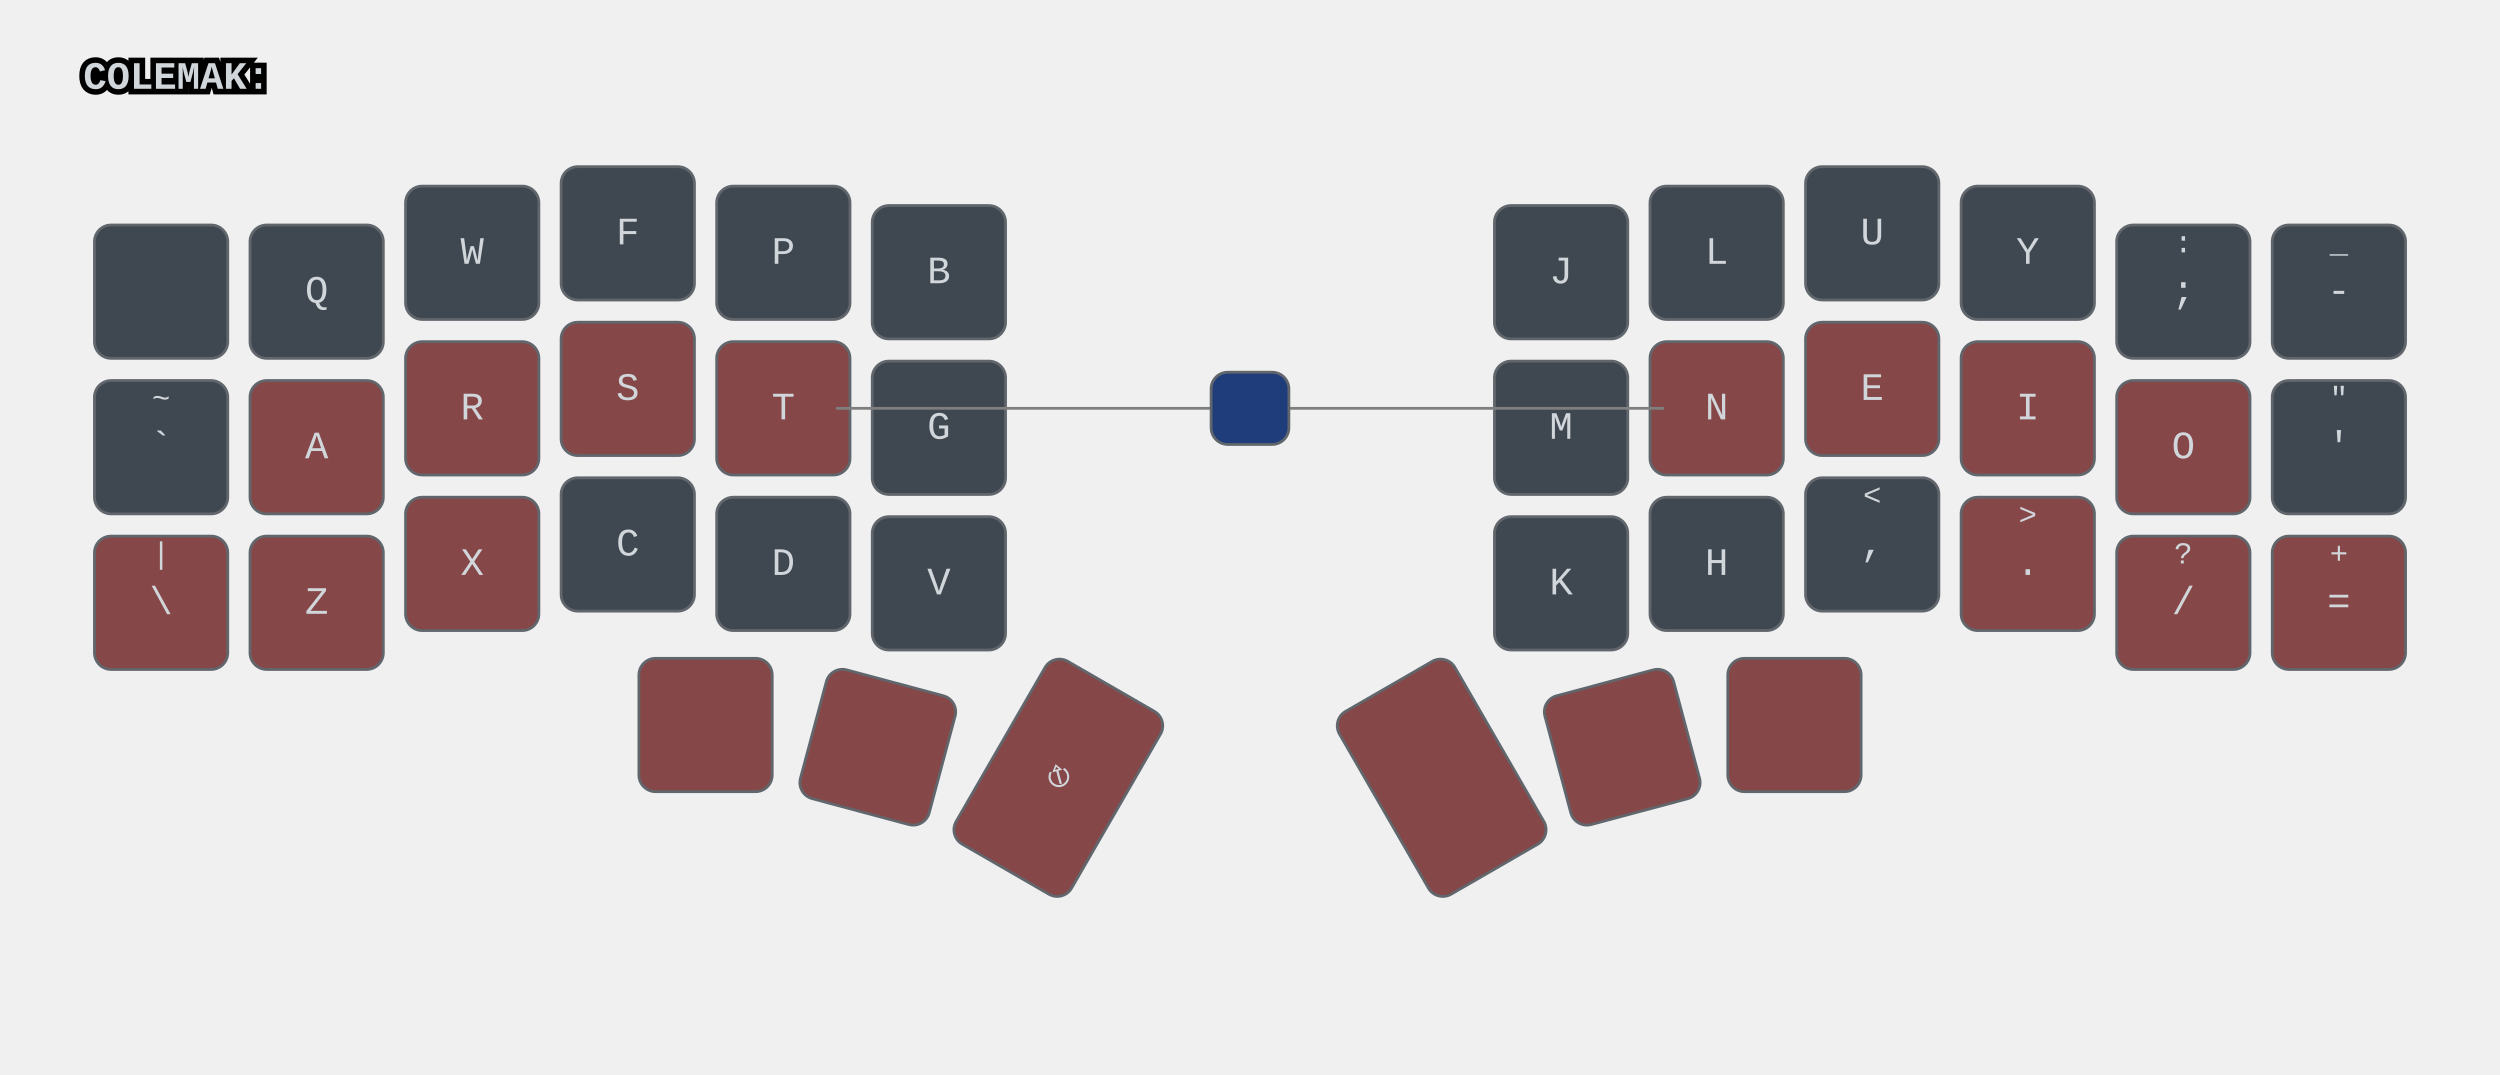
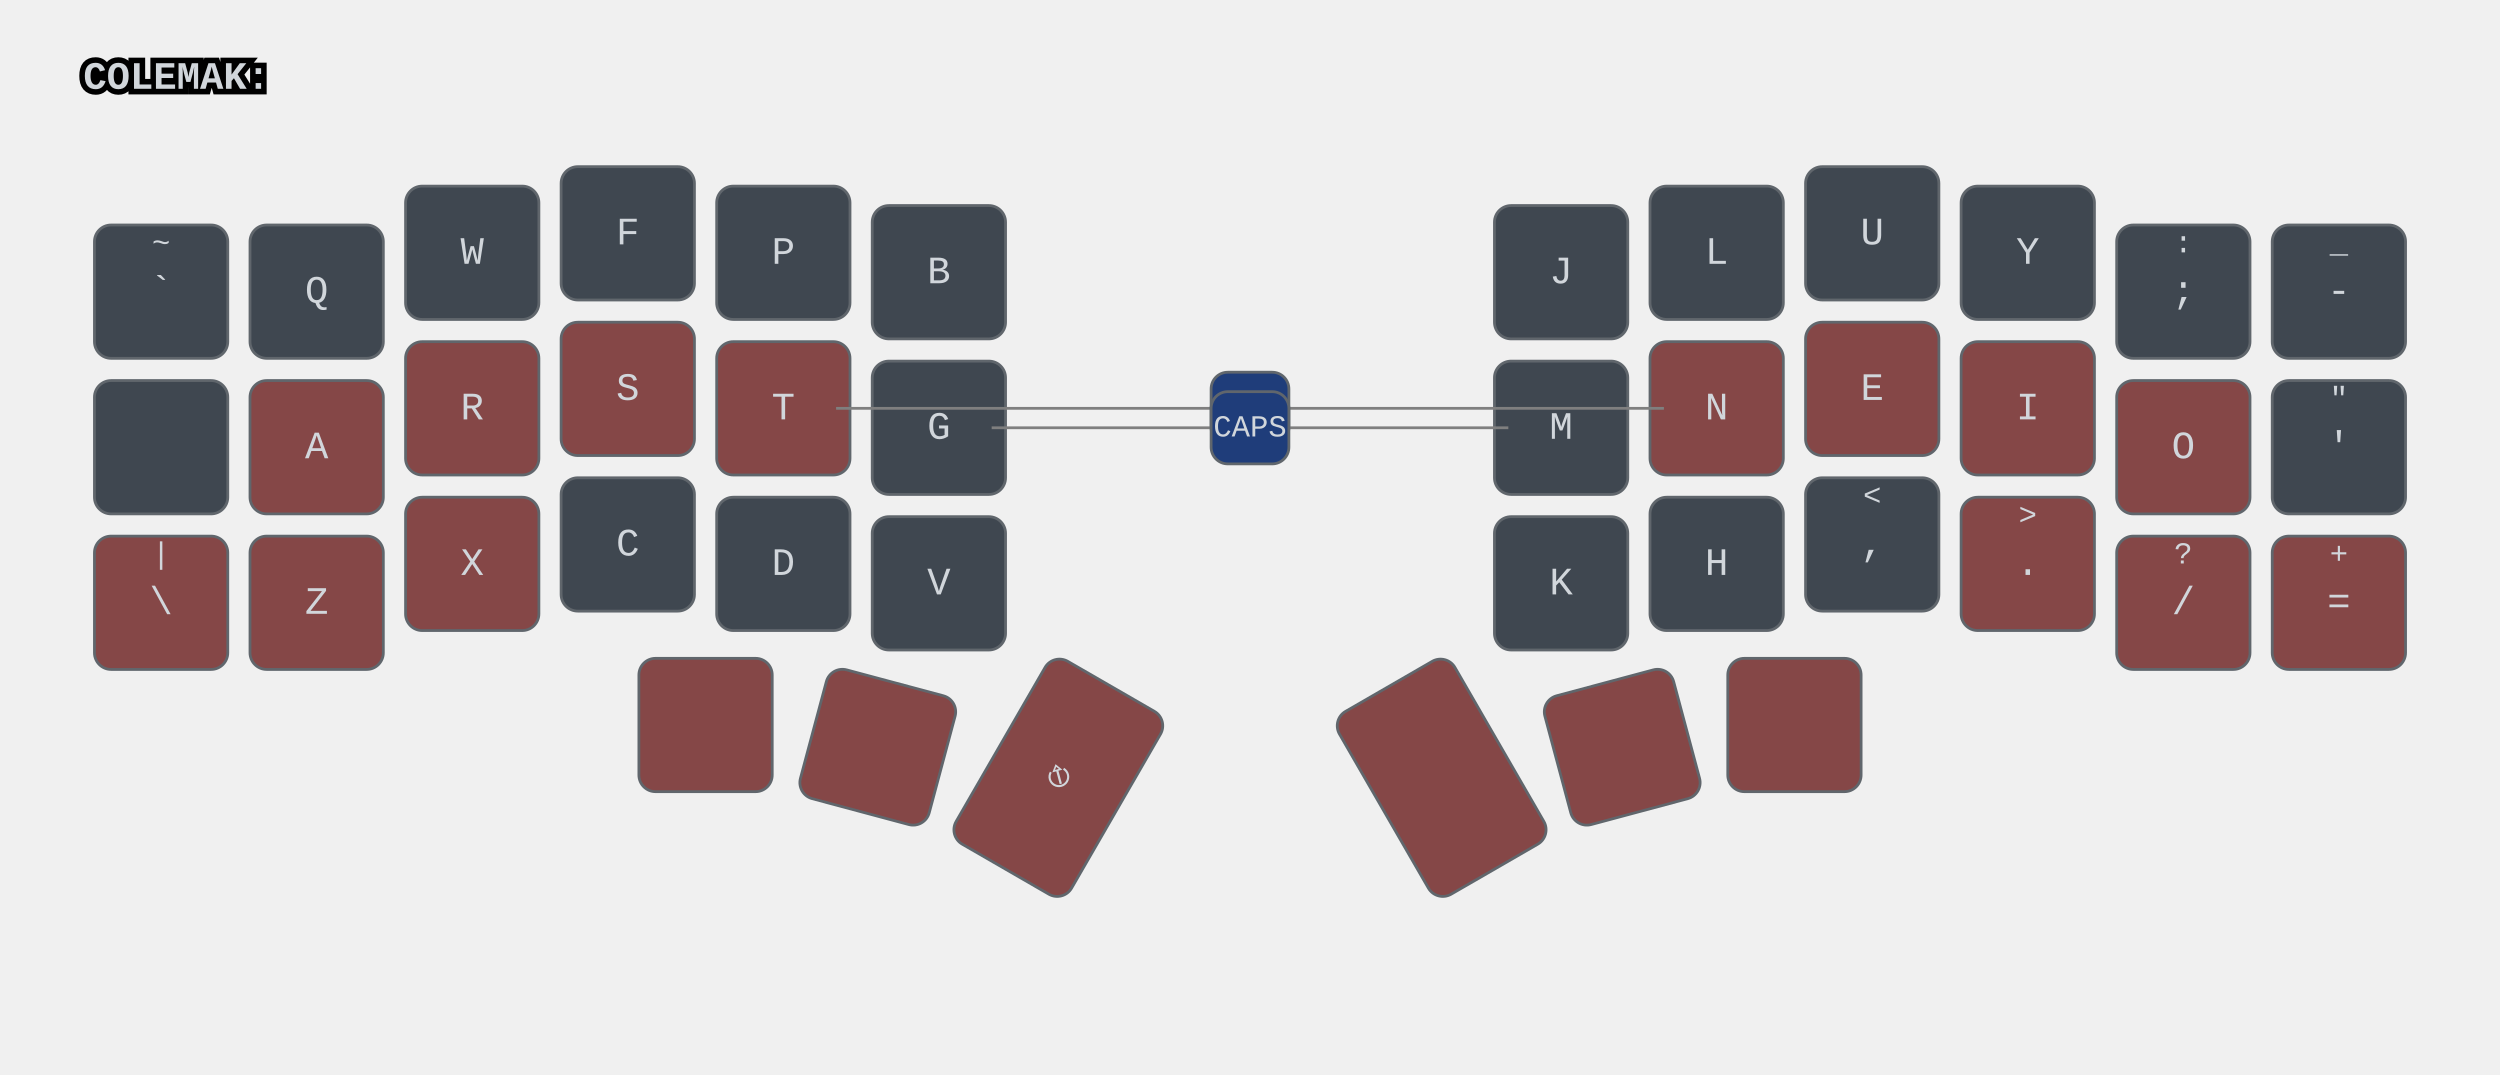
<svg xmlns="http://www.w3.org/2000/svg" xmlns:xlink="http://www.w3.org/1999/xlink" width="900" height="387" viewBox="0 0 900 387" class="keymap">
  <defs>/* start glyphs */
<svg id="mdi:apple-keyboard-caps">
      <svg id="mdi-apple-keyboard-caps" viewBox="0 0 24 24">
        <path d="M15,14V8H17.17L12,2.83L6.83,8H9V14H15M12,0L22,10H17V16H7V10H2L12,0M7,18H17V24H7V18M15,20H9V22H15V20Z" />
      </svg>
    </svg>
    <svg id="mdi:apple-keyboard-command">
      <svg id="mdi-apple-keyboard-command" viewBox="0 0 24 24">
        <path d="M6,2A4,4 0 0,1 10,6V8H14V6A4,4 0 0,1 18,2A4,4 0 0,1 22,6A4,4 0 0,1 18,10H16V14H18A4,4 0 0,1 22,18A4,4 0 0,1 18,22A4,4 0 0,1 14,18V16H10V18A4,4 0 0,1 6,22A4,4 0 0,1 2,18A4,4 0 0,1 6,14H8V10H6A4,4 0 0,1 2,6A4,4 0 0,1 6,2M16,18A2,2 0 0,0 18,20A2,2 0 0,0 20,18A2,2 0 0,0 18,16H16V18M14,10H10V14H14V10M6,16A2,2 0 0,0 4,18A2,2 0 0,0 6,20A2,2 0 0,0 8,18V16H6M8,6A2,2 0 0,0 6,4A2,2 0 0,0 4,6A2,2 0 0,0 6,8H8V6M18,8A2,2 0 0,0 20,6A2,2 0 0,0 18,4A2,2 0 0,0 16,6V8H18Z" />
      </svg>
    </svg>
    <svg id="mdi:apple-keyboard-control">
      <svg id="mdi-apple-keyboard-control" viewBox="0 0 24 24">
        <path d="M19.78,11.78L18.36,13.19L12,6.83L5.64,13.19L4.22,11.78L12,4L19.78,11.78Z" />
      </svg>
    </svg>
    <svg id="mdi:apple-keyboard-option">
      <svg id="mdi-apple-keyboard-option" viewBox="0 0 24 24">
        <path d="M3,4H9.11L16.15,18H21V20H14.88L7.84,6H3V4M14,4H21V6H14V4Z" />
      </svg>
    </svg>
    <svg id="mdi:apple-keyboard-shift">
      <svg id="mdi-apple-keyboard-shift" viewBox="0 0 24 24">
        <path d="M15,18V12H17.17L12,6.83L6.83,12H9V18H15M12,4L22,14H17V20H7V14H2L12,4Z" />
      </svg>
    </svg>
    <svg id="mdi:backspace">
      <svg id="mdi-backspace" viewBox="0 0 24 24">
        <path d="M22,3H7C6.31,3 5.77,3.35 5.41,3.88L0,12L5.41,20.11C5.77,20.64 6.31,21 7,21H22A2,2 0 0,0 24,19V5A2,2 0 0,0 22,3M19,15.59L17.59,17L14,13.41L10.41,17L9,15.59L12.59,12L9,8.41L10.41,7L14,10.59L17.59,7L19,8.41L15.41,12" />
      </svg>
    </svg>
    <svg id="mdi:backspace-reverse">
      <svg id="mdi-backspace-reverse" viewBox="0 0 24 24">
        <path d="M2,21H17C17.7,21 18.2,20.6 18.6,20.1L24,12L18.6,3.9C18.2,3.4 17.7,3 17,3H2A2,2 0 0,0 0,5V19A2,2 0 0,0 2,21M5,8.4L6.4,7L10,10.6L13.6,7L15,8.4L11.4,12L15,15.6L13.6,17L10,13.4L6.4,17L5,15.6L8.6,12" />
      </svg>
    </svg>
    <svg id="mdi:bluetooth-connect">
      <svg id="mdi-bluetooth-connect" viewBox="0 0 24 24">
        <path d="M19,10L17,12L19,14L21,12M14.88,16.29L13,18.17V14.41M13,5.83L14.88,7.71L13,9.58M17.71,7.71L12,2H11V9.58L6.41,5L5,6.41L10.59,12L5,17.58L6.41,19L11,14.41V22H12L17.71,16.29L13.41,12M7,12L5,10L3,12L5,14L7,12Z" />
      </svg>
    </svg>
    <svg id="mdi:bluetooth-off">
      <svg id="mdi-bluetooth-off" viewBox="0 0 24 24">
        <path d="M13,5.83L14.88,7.71L13.28,9.31L14.69,10.72L17.71,7.7L12,2H11V7.03L13,9.03M5.41,4L4,5.41L10.59,12L5,17.59L6.41,19L11,14.41V22H12L16.29,17.71L18.59,20L20,18.59M13,18.17V14.41L14.88,16.29" />
      </svg>
    </svg>
    <svg id="mdi:brightness-5">
      <svg id="mdi-brightness-5" viewBox="0 0 24 24">
        <path d="M12,18A6,6 0 0,1 6,12A6,6 0 0,1 12,6A6,6 0 0,1 18,12A6,6 0 0,1 12,18M20,15.31L23.31,12L20,8.69V4H15.31L12,0.69L8.69,4H4V8.69L0.69,12L4,15.31V20H8.69L12,23.31L15.31,20H20V15.31Z" />
      </svg>
    </svg>
    <svg id="mdi:brightness-7">
      <svg id="mdi-brightness-7" viewBox="0 0 24 24">
        <path d="M12,8A4,4 0 0,0 8,12A4,4 0 0,0 12,16A4,4 0 0,0 16,12A4,4 0 0,0 12,8M12,18A6,6 0 0,1 6,12A6,6 0 0,1 12,6A6,6 0 0,1 18,12A6,6 0 0,1 12,18M20,8.69V4H15.31L12,0.69L8.69,4H4V8.69L0.69,12L4,15.31V20H8.69L12,23.31L15.31,20H20V15.31L23.31,12L20,8.69Z" />
      </svg>
    </svg>
    <svg id="mdi:code-block-tags">
      <svg id="mdi-code-block-tags" viewBox="0 0 24 24">
        <path d="M5.59 3.41L7 4.82L3.82 8L7 11.18L5.59 12.6L1 8L5.59 3.41M11.41 3.41L16 8L11.41 12.6L10 11.18L13.18 8L10 4.82L11.41 3.41M22 6V18C22 19.11 21.11 20 20 20H4C2.9 20 2 19.11 2 18V14H4V18H20V6H17.03V4H20C21.11 4 22 4.89 22 6Z" />
      </svg>
    </svg>
    <svg id="mdi:content-copy">
      <svg id="mdi-content-copy" viewBox="0 0 24 24">
        <path d="M19,21H8V7H19M19,5H8A2,2 0 0,0 6,7V21A2,2 0 0,0 8,23H19A2,2 0 0,0 21,21V7A2,2 0 0,0 19,5M16,1H4A2,2 0 0,0 2,3V17H4V3H16V1Z" />
      </svg>
    </svg>
    <svg id="mdi:content-cut">
      <svg id="mdi-content-cut" viewBox="0 0 24 24">
        <path d="M19,3L13,9L15,11L22,4V3M12,12.5A0.5,0.5 0 0,1 11.5,12A0.5,0.5 0 0,1 12,11.5A0.5,0.5 0 0,1 12.5,12A0.5,0.5 0 0,1 12,12.5M6,20A2,2 0 0,1 4,18C4,16.89 4.9,16 6,16A2,2 0 0,1 8,18C8,19.11 7.1,20 6,20M6,8A2,2 0 0,1 4,6C4,4.89 4.9,4 6,4A2,2 0 0,1 8,6C8,7.11 7.1,8 6,8M9.64,7.64C9.87,7.14 10,6.59 10,6A4,4 0 0,0 6,2A4,4 0 0,0 2,6A4,4 0 0,0 6,10C6.59,10 7.14,9.87 7.64,9.64L10,12L7.64,14.36C7.14,14.13 6.59,14 6,14A4,4 0 0,0 2,18A4,4 0 0,0 6,22A4,4 0 0,0 10,18C10,17.41 9.87,16.86 9.64,16.36L12,14L19,21H22V20L9.64,7.64Z" />
      </svg>
    </svg>
    <svg id="mdi:content-paste">
      <svg id="mdi-content-paste" viewBox="0 0 24 24">
        <path d="M19,20H5V4H7V7H17V4H19M12,2A1,1 0 0,1 13,3A1,1 0 0,1 12,4A1,1 0 0,1 11,3A1,1 0 0,1 12,2M19,2H14.82C14.4,0.84 13.3,0 12,0C10.7,0 9.6,0.84 9.18,2H5A2,2 0 0,0 3,4V20A2,2 0 0,0 5,22H19A2,2 0 0,0 21,20V4A2,2 0 0,0 19,2Z" />
      </svg>
    </svg>
    <svg id="mdi:dock-window">
      <svg id="mdi-dock-window" viewBox="0 0 24 24">
        <path d="M18 18V20H4A2 2 0 0 1 2 18V8H4V18M22 6V14A2 2 0 0 1 20 16H8A2 2 0 0 1 6 14V6A2 2 0 0 1 8 4H20A2 2 0 0 1 22 6M20 6H8V14H20Z" />
      </svg>
    </svg>
    <svg id="mdi:folder-search-outline">
      <svg id="mdi-folder-search-outline" viewBox="0 0 24 24">
        <path d="M16.5,12C19,12 21,14 21,16.5C21,17.38 20.75,18.21 20.31,18.9L23.39,22L22,23.39L18.88,20.32C18.19,20.75 17.37,21 16.5,21C14,21 12,19 12,16.5C12,14 14,12 16.5,12M16.5,14A2.5,2.5 0 0,0 14,16.5A2.5,2.5 0 0,0 16.5,19A2.5,2.5 0 0,0 19,16.5A2.5,2.5 0 0,0 16.5,14M19,8H3V18H10.17C10.34,18.72 10.63,19.39 11,20H3C1.89,20 1,19.1 1,18V6C1,4.89 1.89,4 3,4H9L11,6H19A2,2 0 0,1 21,8V11.81C20.42,11.26 19.75,10.81 19,10.5V8Z" />
      </svg>
    </svg>
    <svg id="mdi:format-letter-ends-with">
      <svg id="mdi-format-letter-ends-with" viewBox="0 0 24 24">
        <path d="M11.14 4L6.43 16H8.36L9.32 13.43H14.67L15.64 16H17.57L12.86 4M12 6.29L14.03 11.71H9.96M20 14V18H2V20H22V14Z" />
      </svg>
    </svg>
    <svg id="mdi:format-letter-starts-with">
      <svg id="mdi-format-letter-starts-with" viewBox="0 0 24 24">
        <path d="M11.14 4L6.43 16H8.36L9.32 13.43H14.67L15.64 16H17.57L12.86 4M12 6.29L14.03 11.71H9.96M4 18V15H2V20H22V18Z" />
      </svg>
    </svg>
    <svg id="mdi:format-pilcrow-arrow-left">
      <svg id="mdi-format-pilcrow-arrow-left" viewBox="0 0 24 24">
        <path d="M8,17V14L4,18L8,22V19H20V17M10,10V15H12V4H14V15H16V4H18V2H10A4,4 0 0,0 6,6A4,4 0 0,0 10,10Z" />
      </svg>
    </svg>
    <svg id="mdi:format-pilcrow-arrow-right">
      <svg id="mdi-format-pilcrow-arrow-right" viewBox="0 0 24 24">
        <path d="M21,18L17,14V17H5V19H17V22M9,10V15H11V4H13V15H15V4H17V2H9A4,4 0 0,0 5,6A4,4 0 0,0 9,10Z" />
      </svg>
    </svg>
    <svg id="mdi:keyboard-return">
      <svg id="mdi-keyboard-return" viewBox="0 0 24 24">
        <path d="M19,7V11H5.83L9.41,7.41L8,6L2,12L8,18L9.41,16.58L5.83,13H21V7H19Z" />
      </svg>
    </svg>
    <svg id="mdi:keyboard-space">
      <svg id="mdi-keyboard-space" viewBox="0 0 24 24">
        <path d="M3 15H5V19H19V15H21V19C21 20.1 20.1 21 19 21H5C3.9 21 3 20.1 3 19V15Z" />
      </svg>
    </svg>
    <svg id="mdi:keyboard-tab">
      <svg id="mdi-keyboard-tab" viewBox="0 0 24 24">
        <path d="M20,18H22V6H20M11.59,7.41L15.17,11H1V13H15.17L11.59,16.58L13,18L19,12L13,6L11.59,7.41Z" />
      </svg>
    </svg>
    <svg id="mdi:keyboard-variant">
      <svg id="mdi-keyboard-variant" viewBox="0 0 24 24">
        <path d="M6,16H18V18H6V16M6,13V15H2V13H6M7,15V13H10V15H7M11,15V13H13V15H11M14,15V13H17V15H14M18,15V13H22V15H18M2,10H5V12H2V10M19,12V10H22V12H19M18,12H16V10H18V12M8,12H6V10H8V12M12,12H9V10H12V12M15,12H13V10H15V12M2,9V7H4V9H2M5,9V7H7V9H5M8,9V7H10V9H8M11,9V7H13V9H11M14,9V7H16V9H14M17,9V7H22V9H17Z" />
      </svg>
    </svg>
    <svg id="mdi:lightbulb-on-20">
      <svg id="mdi-lightbulb-on-20" viewBox="0 0 24 24">
        <path d="M1 11H4V13H1V11M4.9 3.5L3.5 4.9L5.6 7L7 5.6L4.9 3.5M13 1H11V4H13V1M20 11V13H23V11H20M10 22C10 22.6 10.4 23 11 23H13C13.6 23 14 22.6 14 22V21H10V22M19.1 3.5L17 5.6L18.4 7L20.5 4.9L19.1 3.5M18 12C18 14.2 16.8 16.2 15 17.2V19C15 19.6 14.6 20 14 20H10C9.4 20 9 19.6 9 19V17.2C7.2 16.2 6 14.2 6 12C6 8.7 8.7 6 12 6S18 8.7 18 12M16 12C16 9.79 14.21 8 12 8S8 9.79 8 12 9.79 16 12 16 16 14.21 16 12Z" />
      </svg>
    </svg>
    <svg id="mdi:lightbulb-on-90">
      <svg id="mdi-lightbulb-on-90" viewBox="0 0 24 24">
        <path d="M7 5.6L5.6 7L3.5 4.9L4.9 3.5L7 5.6M10 22C10 22.6 10.4 23 11 23H13C13.6 23 14 22.6 14 22V21H10V22M1 13H4V11H1V13M13 1H11V4H13V1M20 11V13H23V11H20M19.1 3.5L17 5.6L18.4 7L20.5 4.9L19.1 3.5M18 12C18 14.2 16.8 16.2 15 17.2V19C15 19.6 14.6 20 14 20H10C9.4 20 9 19.6 9 19V17.2C7.2 16.2 6 14.2 6 12C6 8.7 8.7 6 12 6S18 8.7 18 12M12 8C11 8 10.09 8.38 9.39 9H14.61C13.91 8.38 13 8 12 8Z" />
      </svg>
    </svg>
    <svg id="mdi:lock-outline">
      <svg id="mdi-lock-outline" viewBox="0 0 24 24">
        <path d="M12,17C10.89,17 10,16.1 10,15C10,13.89 10.89,13 12,13A2,2 0 0,1 14,15A2,2 0 0,1 12,17M18,20V10H6V20H18M18,8A2,2 0 0,1 20,10V20A2,2 0 0,1 18,22H6C4.89,22 4,21.1 4,20V10C4,8.89 4.89,8 6,8H7V6A5,5 0 0,1 12,1A5,5 0 0,1 17,6V8H18M12,3A3,3 0 0,0 9,6V8H15V6A3,3 0 0,0 12,3Z" />
      </svg>
    </svg>
    <svg id="mdi:mouse">
      <svg id="mdi-mouse" viewBox="0 0 24 24">
        <path d="M11,1.07C7.05,1.56 4,4.92 4,9H11M4,15A8,8 0 0,0 12,23A8,8 0 0,0 20,15V11H4M13,1.07V9H20C20,4.92 16.94,1.56 13,1.07Z" />
      </svg>
    </svg>
    <svg id="mdi:mouse-left-click-outline">
      <svg id="mdi-mouse-left-click-outline" viewBox="0 0 24 24">
        <path d="M13 9V1.07C13.7 1.16 14.37 1.33 15 1.59C17.33 2.53 19.11 4.53 19.75 7C19.91 7.64 20 8.31 20 9H13M17.66 7C17.18 5.65 16.23 4.5 15 3.81V7H17.66M6 15V13H18V15C18 16.59 17.37 18.12 16.24 19.24C15.12 20.37 13.59 21 12 21C10.41 21 8.88 20.37 7.76 19.24C6.63 18.12 6 16.59 6 15M4 15C4 17.12 4.84 19.16 6.34 20.66C7.84 22.16 9.88 23 12 23C14.12 23 16.16 22.16 17.66 20.66C19.16 19.16 20 17.12 20 15V11H4V15M11 9V1.07C7.06 1.56 4 4.92 4 9H11Z" />
      </svg>
    </svg>
    <svg id="mdi:mouse-right-click-outline">
      <svg id="mdi-mouse-right-click-outline" viewBox="0 0 24 24">
        <path d="M13 9V1.07C16.94 1.56 20 4.92 20 9H13M11 9V1.07C10.3 1.16 9.63 1.33 9 1.59C6.67 2.53 4.89 4.53 4.25 7C4.09 7.64 4 8.31 4 9H11M6.34 7C6.82 5.65 7.78 4.5 9 3.81V7H6.34M6 15V13H18V15C18 16.59 17.37 18.12 16.24 19.24C15.12 20.37 13.59 21 12 21C10.41 21 8.88 20.37 7.76 19.24C6.63 18.12 6 16.59 6 15M4 15C4 17.12 4.84 19.16 6.34 20.66C7.84 22.16 9.88 23 12 23C14.12 23 16.16 22.16 17.66 20.66C19.16 19.16 20 17.12 20 15V11H4V15Z" />
      </svg>
    </svg>
    <svg id="mdi:numeric-1-box-multiple-outline">
      <svg id="mdi-numeric-1-box-multiple-outline" viewBox="0 0 24 24">
        <path d="M21,17H7V3H21M21,1H7A2,2 0 0,0 5,3V17A2,2 0 0,0 7,19H21A2,2 0 0,0 23,17V3A2,2 0 0,0 21,1M14,15H16V5H12V7H14M3,5H1V21A2,2 0 0,0 3,23H19V21H3V5Z" />
      </svg>
    </svg>
    <svg id="mdi:numeric-2-box-multiple-outline">
      <svg id="mdi-numeric-2-box-multiple-outline" viewBox="0 0 24 24">
        <path d="M17,13H13V11H15A2,2 0 0,0 17,9V7C17,5.89 16.1,5 15,5H11V7H15V9H13A2,2 0 0,0 11,11V15H17M21,17H7V3H21M21,1H7A2,2 0 0,0 5,3V17A2,2 0 0,0 7,19H21A2,2 0 0,0 23,17V3A2,2 0 0,0 21,1M3,5H1V21A2,2 0 0,0 3,23H19V21H3V5Z" />
      </svg>
    </svg>
    <svg id="mdi:numeric-3-box-multiple-outline">
      <svg id="mdi-numeric-3-box-multiple-outline" viewBox="0 0 24 24">
        <path d="M17,13V11.5A1.5,1.5 0 0,0 15.5,10A1.5,1.5 0 0,0 17,8.5V7C17,5.89 16.1,5 15,5H11V7H15V9H13V11H15V13H11V15H15A2,2 0 0,0 17,13M3,5H1V21A2,2 0 0,0 3,23H19V21H3M21,17H7V3H21M21,1H7A2,2 0 0,0 5,3V17A2,2 0 0,0 7,19H21A2,2 0 0,0 23,17V3A2,2 0 0,0 21,1Z" />
      </svg>
    </svg>
    <svg id="mdi:numeric-4-box-multiple-outline">
      <svg id="mdi-numeric-4-box-multiple-outline" viewBox="0 0 24 24">
        <path d="M21,17H7V3H21M21,1H7A2,2 0 0,0 5,3V17A2,2 0 0,0 7,19H21A2,2 0 0,0 23,17V3A2,2 0 0,0 21,1M15,15H17V5H15V9H13V5H11V11H15M3,5H1V21A2,2 0 0,0 3,23H19V21H3V5Z" />
      </svg>
    </svg>
    <svg id="mdi:numeric-5-box-multiple-outline">
      <svg id="mdi-numeric-5-box-multiple-outline" viewBox="0 0 24 24">
        <path d="M17,13V11C17,9.89 16.1,9 15,9H13V7H17V5H11V11H15V13H11V15H15A2,2 0 0,0 17,13M3,5H1V21A2,2 0 0,0 3,23H19V21H3M21,17H7V3H21M21,1H7A2,2 0 0,0 5,3V17A2,2 0 0,0 7,19H21A2,2 0 0,0 23,17V3A2,2 0 0,0 21,1Z" />
      </svg>
    </svg>
    <svg id="mdi:numeric-6-box-multiple-outline">
      <svg id="mdi-numeric-6-box-multiple-outline" viewBox="0 0 24 24">
        <path d="M13,11H15V13H13M13,15H15A2,2 0 0,0 17,13V11C17,9.89 16.1,9 15,9H13V7H17V5H13A2,2 0 0,0 11,7V13C11,14.11 11.9,15 13,15M21,17H7V3H21M21,1H7A2,2 0 0,0 5,3V17A2,2 0 0,0 7,19H21A2,2 0 0,0 23,17V3A2,2 0 0,0 21,1M3,5H1V21A2,2 0 0,0 3,23H19V21H3V5Z" />
      </svg>
    </svg>
    <svg id="mdi:numeric-7-box-multiple-outline">
      <svg id="mdi-numeric-7-box-multiple-outline" viewBox="0 0 24 24">
        <path d="M13,15L17,7V5H11V7H15L11,15M21,17H7V3H21M21,1H7A2,2 0 0,0 5,3V17A2,2 0 0,0 7,19H21A2,2 0 0,0 23,17V3A2,2 0 0,0 21,1M3,5H1V21A2,2 0 0,0 3,23H19V21H3V5Z" />
      </svg>
    </svg>
    <svg id="mdi:numeric-8-box-multiple-outline">
      <svg id="mdi-numeric-8-box-multiple-outline" viewBox="0 0 24 24">
        <path d="M13,11H15V13H13M13,7H15V9H13M13,15H15A2,2 0 0,0 17,13V11.5A1.5,1.5 0 0,0 15.5,10A1.5,1.5 0 0,0 17,8.5V7C17,5.89 16.1,5 15,5H13A2,2 0 0,0 11,7V8.5A1.5,1.5 0 0,0 12.5,10A1.5,1.5 0 0,0 11,11.5V13C11,14.11 11.9,15 13,15M21,17H7V3H21M21,1H7A2,2 0 0,0 5,3V17A2,2 0 0,0 7,19H21A2,2 0 0,0 23,17V3A2,2 0 0,0 21,1M3,5H1V21A2,2 0 0,0 3,23H19V21H3V5Z" />
      </svg>
    </svg>
    <svg id="mdi:palette-outline">
      <svg id="mdi-palette-outline" viewBox="0 0 24 24">
        <path d="M12,22A10,10 0 0,1 2,12A10,10 0 0,1 12,2C17.5,2 22,6 22,11A6,6 0 0,1 16,17H14.2C13.9,17 13.7,17.2 13.7,17.5C13.7,17.6 13.8,17.7 13.8,17.8C14.2,18.3 14.4,18.9 14.4,19.5C14.5,20.9 13.4,22 12,22M12,4A8,8 0 0,0 4,12A8,8 0 0,0 12,20C12.3,20 12.5,19.8 12.5,19.5C12.5,19.3 12.4,19.2 12.4,19.1C12,18.6 11.8,18.1 11.8,17.5C11.8,16.1 12.9,15 14.3,15H16A4,4 0 0,0 20,11C20,7.1 16.4,4 12,4M6.5,10C7.3,10 8,10.7 8,11.5C8,12.3 7.3,13 6.5,13C5.7,13 5,12.3 5,11.5C5,10.7 5.7,10 6.5,10M9.5,6C10.3,6 11,6.7 11,7.5C11,8.3 10.3,9 9.5,9C8.7,9 8,8.3 8,7.5C8,6.7 8.7,6 9.5,6M14.5,6C15.3,6 16,6.7 16,7.5C16,8.3 15.3,9 14.5,9C13.7,9 13,8.3 13,7.5C13,6.7 13.7,6 14.5,6M17.5,10C18.3,10 19,10.7 19,11.5C19,12.3 18.3,13 17.5,13C16.7,13 16,12.3 16,11.5C16,10.7 16.7,10 17.5,10Z" />
      </svg>
    </svg>
    <svg id="mdi:play-pause">
      <svg id="mdi-play-pause" viewBox="0 0 24 24">
        <path d="M3,5V19L11,12M13,19H16V5H13M18,5V19H21V5" />
      </svg>
    </svg>
    <svg id="mdi:power">
      <svg id="mdi-power" viewBox="0 0 24 24">
        <path d="M16.56,5.44L15.11,6.89C16.84,7.94 18,9.83 18,12A6,6 0 0,1 12,18A6,6 0 0,1 6,12C6,9.83 7.16,7.94 8.88,6.88L7.44,5.44C5.36,6.88 4,9.28 4,12A8,8 0 0,0 12,20A8,8 0 0,0 20,12C20,9.28 18.64,6.88 16.56,5.44M13,3H11V13H13" />
      </svg>
    </svg>
    <svg id="mdi:power-plug-outline">
      <svg id="mdi-power-plug-outline" viewBox="0 0 24 24">
        <path d="M16 7V3H14V7H10V3H8V7C7 7 6 8 6 9V14.5L9.5 18V21H14.5V18L18 14.5V9C18 8 17 7 16 7M16 13.67L13.09 16.59L12.67 17H11.33L10.92 16.59L8 13.67V9.09C8 9.06 8.06 9 8.09 9H15.92C15.95 9 16 9.06 16 9.09V13.67Z" />
      </svg>
    </svg>
    <svg id="mdi:redo">
      <svg id="mdi-redo" viewBox="0 0 24 24">
        <path d="M18.4,10.6C16.55,9 14.15,8 11.5,8C6.85,8 2.92,11.03 1.54,15.22L3.9,16C4.95,12.81 7.95,10.5 11.5,10.5C13.45,10.5 15.23,11.22 16.62,12.38L13,16H22V7L18.4,10.6Z" />
      </svg>
    </svg>
    <svg id="mdi:restart">
      <svg id="mdi-restart" viewBox="0 0 24 24">
        <path d="M12,4C14.1,4 16.1,4.8 17.6,6.3C20.7,9.4 20.7,14.5 17.6,17.6C15.8,19.5 13.3,20.2 10.9,19.9L11.4,17.9C13.1,18.1 14.9,17.5 16.2,16.2C18.5,13.9 18.5,10.1 16.2,7.7C15.1,6.6 13.5,6 12,6V10.6L7,5.6L12,0.6V4M6.3,17.6C3.7,15 3.3,11 5.1,7.9L6.6,9.4C5.5,11.6 5.9,14.4 7.8,16.2C8.3,16.7 8.9,17.1 9.6,17.4L9,19.4C8,19 7.1,18.4 6.3,17.6Z" />
      </svg>
    </svg>
    <svg id="mdi:skip-backward">
      <svg id="mdi-skip-backward" viewBox="0 0 24 24">
        <path d="M20,5V19L13,12M6,5V19H4V5M13,5V19L6,12" />
      </svg>
    </svg>
    <svg id="mdi:skip-forward">
      <svg id="mdi-skip-forward" viewBox="0 0 24 24">
        <path d="M4,5V19L11,12M18,5V19H20V5M11,5V19L18,12" />
      </svg>
    </svg>
    <svg id="mdi:stop">
      <svg id="mdi-stop" viewBox="0 0 24 24">
        <path d="M18,18H6V6H18V18Z" />
      </svg>
    </svg>
    <svg id="mdi:undo">
      <svg id="mdi-undo" viewBox="0 0 24 24">
        <path d="M12.5,8C9.85,8 7.45,9 5.6,10.6L2,7V16H11L7.38,12.38C8.77,11.22 10.54,10.5 12.5,10.5C16.04,10.5 19.05,12.81 20.1,16L22.47,15.22C21.08,11.03 17.15,8 12.5,8Z" />
      </svg>
    </svg>
    <svg id="mdi:unfold-more-horizontal">
      <svg id="mdi-unfold-more-horizontal" viewBox="0 0 24 24">
        <path d="M12,18.17L8.83,15L7.42,16.41L12,21L16.59,16.41L15.17,15M12,5.83L15.17,9L16.58,7.59L12,3L7.41,7.59L8.83,9L12,5.83Z" />
      </svg>
    </svg>
    <svg id="mdi:unfold-more-vertical">
      <svg id="mdi-unfold-more-vertical" viewBox="0 0 24 24">
        <path d="M18.17,12L15,8.83L16.41,7.41L21,12L16.41,16.58L15,15.17L18.17,12M5.83,12L9,15.17L7.59,16.59L3,12L7.59,7.42L9,8.83L5.83,12Z" />
      </svg>
    </svg>
    <svg id="mdi:usb">
      <svg id="mdi-usb" viewBox="0 0 24 24">
        <path d="M15,7V11H16V13H13V5H15L12,1L9,5H11V13H8V10.93C8.7,10.56 9.2,9.85 9.2,9C9.2,7.78 8.21,6.8 7,6.8C5.78,6.8 4.8,7.78 4.8,9C4.8,9.85 5.3,10.56 6,10.93V13A2,2 0 0,0 8,15H11V18.05C10.29,18.41 9.8,19.15 9.8,20A2.2,2.2 0 0,0 12,22.2A2.2,2.2 0 0,0 14.2,20C14.2,19.15 13.71,18.41 13,18.05V15H16A2,2 0 0,0 18,13V11H19V7H15Z" />
      </svg>
    </svg>
    <svg id="mdi:view-dashboard-outline">
      <svg id="mdi-view-dashboard-outline" viewBox="0 0 24 24">
        <path d="M19,5V7H15V5H19M9,5V11H5V5H9M19,13V19H15V13H19M9,17V19H5V17H9M21,3H13V9H21V3M11,3H3V13H11V3M21,11H13V21H21V11M11,15H3V21H11V15Z" />
      </svg>
    </svg>
    <svg id="mdi:volume-minus">
      <svg id="mdi-volume-minus" viewBox="0 0 24 24">
        <path d="M3,9H7L12,4V20L7,15H3V9M14,11H22V13H14V11Z" />
      </svg>
    </svg>
    <svg id="mdi:volume-off">
      <svg id="mdi-volume-off" viewBox="0 0 24 24">
        <path d="M12,4L9.91,6.09L12,8.18M4.27,3L3,4.27L7.73,9H3V15H7L12,20V13.27L16.25,17.53C15.58,18.04 14.83,18.46 14,18.7V20.77C15.38,20.45 16.63,19.82 17.68,18.96L19.73,21L21,19.73L12,10.73M19,12C19,12.94 18.8,13.82 18.46,14.64L19.97,16.15C20.62,14.91 21,13.5 21,12C21,7.72 18,4.14 14,3.23V5.29C16.89,6.15 19,8.83 19,12M16.5,12C16.5,10.23 15.5,8.71 14,7.97V10.18L16.45,12.63C16.5,12.43 16.5,12.21 16.5,12Z" />
      </svg>
    </svg>
    <svg id="mdi:volume-plus">
      <svg id="mdi-volume-plus" viewBox="0 0 24 24">
        <path d="M3,9H7L12,4V20L7,15H3V9M14,11H17V8H19V11H22V13H19V16H17V13H14V11Z" />
      </svg>
    </svg>
    <svg id="mdi:web">
      <svg id="mdi-web" viewBox="0 0 24 24">
        <path d="M16.36,14C16.44,13.34 16.5,12.68 16.5,12C16.5,11.32 16.44,10.66 16.36,10H19.74C19.9,10.64 20,11.31 20,12C20,12.69 19.9,13.36 19.74,14M14.59,19.56C15.19,18.45 15.65,17.25 15.97,16H18.92C17.96,17.65 16.43,18.93 14.59,19.56M14.34,14H9.66C9.56,13.34 9.5,12.68 9.5,12C9.5,11.32 9.56,10.65 9.66,10H14.34C14.43,10.65 14.5,11.32 14.5,12C14.5,12.68 14.43,13.34 14.34,14M12,19.96C11.17,18.76 10.5,17.43 10.09,16H13.91C13.5,17.43 12.83,18.76 12,19.96M8,8H5.08C6.03,6.34 7.57,5.06 9.4,4.44C8.8,5.55 8.35,6.75 8,8M5.08,16H8C8.35,17.25 8.8,18.45 9.4,19.56C7.57,18.93 6.03,17.65 5.08,16M4.26,14C4.1,13.36 4,12.69 4,12C4,11.31 4.1,10.64 4.26,10H7.64C7.56,10.66 7.5,11.32 7.5,12C7.5,12.68 7.56,13.34 7.64,14M12,4.03C12.83,5.23 13.5,6.57 13.91,8H10.09C10.5,6.57 11.17,5.23 12,4.03M18.92,8H15.97C15.65,6.75 15.19,5.55 14.59,4.44C16.43,5.07 17.96,6.34 18.92,8M12,2C6.47,2 2,6.5 2,12A10,10 0 0,0 12,22A10,10 0 0,0 22,12A10,10 0 0,0 12,2Z" />
      </svg>
    </svg>
    <svg id="mdi:window-maximize">
      <svg id="mdi-window-maximize" viewBox="0 0 24 24">
        <path d="M4,4H20V20H4V4M6,8V18H18V8H6Z" />
      </svg>
    </svg>
    <svg id="mdi:window-restore">
      <svg id="mdi-window-restore" viewBox="0 0 24 24">
        <path d="M4,8H8V4H20V16H16V20H4V8M16,8V14H18V6H10V8H16M6,12V18H14V12H6Z" />
      </svg>
    </svg>
  </defs>/* end glyphs */
<style>/* inherit to force styles through use tags */
svg path {
    fill: inherit;
}

/* font and background color specifications */
svg.keymap {
    font-family: SFMono-Regular,Consolas,Liberation Mono,Menlo,monospace;
    font-size: 14px;
    font-kerning: normal;
    text-rendering: optimizeLegibility;
    fill: #24292e;
}

/* default key styling */
rect.key {
    fill: #f6f8fa;
}

rect.key, rect.combo {
    stroke: #c9cccf;
    stroke-width: 1;
}

/* default key side styling, only used is draw_key_sides is set */
rect.side {
    filter: brightness(90%);
}

/* color accent for combo boxes */
rect.combo, rect.combo-separate {
    fill: #cdf;
}

/* color accent for held keys */
rect.held, rect.combo.held {
    fill: #fdd;
}

/* color accent for ghost (optional) keys */
rect.ghost, rect.combo.ghost {
    stroke-dasharray: 4, 4;
    stroke-width: 2;
}

text {
    text-anchor: middle;
    dominant-baseline: middle;
}

/* styling for layer labels */
text.label {
    font-weight: bold;
    text-anchor: start;
    stroke: white;
    stroke-width: 4;
    paint-order: stroke;
}

/* styling for optional footer */
text.footer {
    text-anchor: end;
    dominant-baseline: auto;
    stroke: white;
    stroke-width: 4;
    paint-order: stroke;
}

- /* styling for combo tap, and key hold/shifted label text */
- text.combo, text.hold, text.shifted {
+ /* styling for combo tap, and key non-tap label text */
+ text.combo, text.hold, text.shifted, text.left, text.right, text.tl, text.tr, text.bl, text.br {
    font-size: 11px;
}

- text.hold {
+ text.hold, text.bl, text.br {
    text-anchor: middle;
    dominant-baseline: auto;
}

- text.shifted {
+ text.shifted, text.tl, text.tr {
    text-anchor: middle;
    dominant-baseline: hanging;
}

+ text.left, text.tl, text.bl {
+     text-anchor: start;
+ }
+ 
+ text.right, text.tr, text.br {
+     text-anchor: end;
+ }
+ 
+ text.layer-activator {
+     text-decoration: underline;
+ }
+ 
/* styling for hold/shifted label text in combo box */
- text.combo.hold, text.combo.shifted {
+ text.combo.hold, text.combo.shifted, text.combo.left, text.combo.right {
    font-size: 8px;
}

/* lighter symbol for transparent keys */
text.trans {
    fill: #7b7e81;
}

/* styling for combo dendrons */
path.combo {
    stroke-width: 1;
    stroke: gray;
    fill: none;
}

/* Start Tabler Icons Cleanup */
/* cannot use height/width with glyphs */
.icon-tabler &gt; path {
    fill: inherit;
    stroke: inherit;
    stroke-width: 2;
}
/* hide tabler's default box */
.icon-tabler &gt; path[stroke="none"][fill="none"] {
    visibility: hidden;
}
/* End Tabler Icons Cleanup */

svg.keymap { fill: #d1d6db; }
rect.key { fill: #3f4750; }
rect.key, rect.combo { stroke: #60666c; }
rect.combo, rect.combo-separate { fill: #1f3d7a; }
rect.held, rect.combo.held { fill: #854747; }
text.label, text.footer { stroke: black; }
text.trans { fill: #7e8184; }
path.combo { stroke: #7f7f7f; }

rect.ghost { fill: #7b7e81; }
</style>
  <g transform="translate(30, 0)" class="layer-COLEMAK">
-     <text x="0" y="28" class="label">COLEMAK:</text>
+     <text x="0" y="28" class="label" id="COLEMAK">COLEMAK:</text>
    <g transform="translate(0, 56)">
      <g transform="translate(28, 49)" class="key keypos-0">
        <rect rx="6" ry="6" x="-24" y="-24" width="48" height="48" class="key" />
-         <use href="#mdi:keyboard-tab" xlink:href="#mdi:keyboard-tab" x="-7" y="-7" height="14" width="14.0" class="key tap glyph mdi:keyboard-tab" />
+         <text x="0" y="0" class="key tap">`</text>
+         <text x="0" y="-20" class="key shifted">~</text>
      </g>
      <g transform="translate(84, 49)" class="key keypos-1">
        <rect rx="6" ry="6" x="-24" y="-24" width="48" height="48" class="key" />
        <text x="0" y="0" class="key tap">Q</text>
      </g>
      <g transform="translate(140, 35)" class="key keypos-2">
        <rect rx="6" ry="6" x="-24" y="-24" width="48" height="48" class="key" />
        <text x="0" y="0" class="key tap">W</text>
      </g>
      <g transform="translate(196, 28)" class="key keypos-3">
        <rect rx="6" ry="6" x="-24" y="-24" width="48" height="48" class="key" />
        <text x="0" y="0" class="key tap">F</text>
      </g>
      <g transform="translate(252, 35)" class="key keypos-4">
        <rect rx="6" ry="6" x="-24" y="-24" width="48" height="48" class="key" />
        <text x="0" y="0" class="key tap">P</text>
      </g>
      <g transform="translate(308, 42)" class="key keypos-5">
        <rect rx="6" ry="6" x="-24" y="-24" width="48" height="48" class="key" />
        <text x="0" y="0" class="key tap">B</text>
      </g>
      <g transform="translate(532, 42)" class="key keypos-6">
        <rect rx="6" ry="6" x="-24" y="-24" width="48" height="48" class="key" />
        <text x="0" y="0" class="key tap">J</text>
      </g>
      <g transform="translate(588, 35)" class="key keypos-7">
        <rect rx="6" ry="6" x="-24" y="-24" width="48" height="48" class="key" />
        <text x="0" y="0" class="key tap">L</text>
      </g>
      <g transform="translate(644, 28)" class="key keypos-8">
        <rect rx="6" ry="6" x="-24" y="-24" width="48" height="48" class="key" />
        <text x="0" y="0" class="key tap">U</text>
      </g>
      <g transform="translate(700, 35)" class="key keypos-9">
        <rect rx="6" ry="6" x="-24" y="-24" width="48" height="48" class="key" />
        <text x="0" y="0" class="key tap">Y</text>
      </g>
      <g transform="translate(756, 49)" class="key keypos-10">
        <rect rx="6" ry="6" x="-24" y="-24" width="48" height="48" class="key" />
        <text x="0" y="0" class="key tap">;</text>
        <text x="0" y="-20" class="key shifted">:</text>
      </g>
      <g transform="translate(812, 49)" class="key keypos-11">
        <rect rx="6" ry="6" x="-24" y="-24" width="48" height="48" class="key" />
        <text x="0" y="0" class="key tap">-</text>
        <text x="0" y="-20" class="key shifted">_</text>
      </g>
      <g transform="translate(28, 105)" class="key keypos-12">
        <rect rx="6" ry="6" x="-24" y="-24" width="48" height="48" class="key" />
-         <text x="0" y="0" class="key tap">`</text>
-         <text x="0" y="-20" class="key shifted">~</text>
+         <use href="#mdi:keyboard-tab" xlink:href="#mdi:keyboard-tab" x="-7" y="-7" height="14" width="14.0" class="key tap glyph mdi:keyboard-tab" />
      </g>
      <g transform="translate(84, 105)" class="key held keypos-13">
        <rect rx="6" ry="6" x="-24" y="-24" width="48" height="48" class="key held" />
        <text x="0" y="0" class="key held tap">A</text>
        <use href="#mdi:apple-keyboard-control" xlink:href="#mdi:apple-keyboard-control" x="-6" y="8" height="12" width="12.0" class="key held hold glyph mdi:apple-keyboard-control" />
      </g>
      <g transform="translate(140, 91)" class="key held keypos-14">
        <rect rx="6" ry="6" x="-24" y="-24" width="48" height="48" class="key held" />
        <text x="0" y="0" class="key held tap">R</text>
        <use href="#mdi:apple-keyboard-option" xlink:href="#mdi:apple-keyboard-option" x="-6" y="8" height="12" width="12.0" class="key held hold glyph mdi:apple-keyboard-option" />
      </g>
      <g transform="translate(196, 84)" class="key held keypos-15">
        <rect rx="6" ry="6" x="-24" y="-24" width="48" height="48" class="key held" />
        <text x="0" y="0" class="key held tap">S</text>
        <use href="#mdi:apple-keyboard-command" xlink:href="#mdi:apple-keyboard-command" x="-6" y="8" height="12" width="12.0" class="key held hold glyph mdi:apple-keyboard-command" />
      </g>
      <g transform="translate(252, 91)" class="key held keypos-16">
        <rect rx="6" ry="6" x="-24" y="-24" width="48" height="48" class="key held" />
        <text x="0" y="0" class="key held tap">T</text>
        <use href="#mdi:apple-keyboard-shift" xlink:href="#mdi:apple-keyboard-shift" x="-6" y="8" height="12" width="12.0" class="key held hold glyph mdi:apple-keyboard-shift" />
      </g>
      <g transform="translate(308, 98)" class="key keypos-17">
        <rect rx="6" ry="6" x="-24" y="-24" width="48" height="48" class="key" />
        <text x="0" y="0" class="key tap">G</text>
      </g>
      <g transform="translate(532, 98)" class="key keypos-18">
        <rect rx="6" ry="6" x="-24" y="-24" width="48" height="48" class="key" />
        <text x="0" y="0" class="key tap">M</text>
      </g>
      <g transform="translate(588, 91)" class="key held keypos-19">
        <rect rx="6" ry="6" x="-24" y="-24" width="48" height="48" class="key held" />
        <text x="0" y="0" class="key held tap">N</text>
        <use href="#mdi:apple-keyboard-shift" xlink:href="#mdi:apple-keyboard-shift" x="-6" y="8" height="12" width="12.0" class="key held hold glyph mdi:apple-keyboard-shift" />
      </g>
      <g transform="translate(644, 84)" class="key held keypos-20">
        <rect rx="6" ry="6" x="-24" y="-24" width="48" height="48" class="key held" />
        <text x="0" y="0" class="key held tap">E</text>
        <use href="#mdi:apple-keyboard-command" xlink:href="#mdi:apple-keyboard-command" x="-6" y="8" height="12" width="12.0" class="key held hold glyph mdi:apple-keyboard-command" />
      </g>
      <g transform="translate(700, 91)" class="key held keypos-21">
        <rect rx="6" ry="6" x="-24" y="-24" width="48" height="48" class="key held" />
        <text x="0" y="0" class="key held tap">I</text>
        <use href="#mdi:apple-keyboard-option" xlink:href="#mdi:apple-keyboard-option" x="-6" y="8" height="12" width="12.0" class="key held hold glyph mdi:apple-keyboard-option" />
      </g>
      <g transform="translate(756, 105)" class="key held keypos-22">
        <rect rx="6" ry="6" x="-24" y="-24" width="48" height="48" class="key held" />
        <text x="0" y="0" class="key held tap">O</text>
        <use href="#mdi:apple-keyboard-control" xlink:href="#mdi:apple-keyboard-control" x="-6" y="8" height="12" width="12.0" class="key held hold glyph mdi:apple-keyboard-control" />
      </g>
      <g transform="translate(812, 105)" class="key keypos-23">
        <rect rx="6" ry="6" x="-24" y="-24" width="48" height="48" class="key" />
        <text x="0" y="0" class="key tap">'</text>
        <text x="0" y="-20" class="key shifted">"</text>
      </g>
      <g transform="translate(28, 161)" class="key held keypos-24">
        <rect rx="6" ry="6" x="-24" y="-24" width="48" height="48" class="key held" />
        <text x="0" y="0" class="key held tap">\</text>
        <use href="#mdi:web" xlink:href="#mdi:web" x="-6" y="8" height="12" width="12.0" class="key held hold glyph mdi:web" />
        <text x="0" y="-20" class="key held shifted">|</text>
      </g>
      <g transform="translate(84, 161)" class="key held keypos-25">
        <rect rx="6" ry="6" x="-24" y="-24" width="48" height="48" class="key held" />
        <text x="0" y="0" class="key held tap">Z</text>
        <use href="#mdi:numeric-7-box-multiple-outline" xlink:href="#mdi:numeric-7-box-multiple-outline" x="-6" y="8" height="12" width="12.0" class="key held hold glyph mdi:numeric-7-box-multiple-outline" />
      </g>
      <g transform="translate(140, 147)" class="key held keypos-26">
        <rect rx="6" ry="6" x="-24" y="-24" width="48" height="48" class="key held" />
        <text x="0" y="0" class="key held tap">X</text>
        <use href="#mdi:numeric-5-box-multiple-outline" xlink:href="#mdi:numeric-5-box-multiple-outline" x="-6" y="8" height="12" width="12.0" class="key held hold glyph mdi:numeric-5-box-multiple-outline" />
      </g>
      <g transform="translate(196, 140)" class="key keypos-27">
        <rect rx="6" ry="6" x="-24" y="-24" width="48" height="48" class="key" />
        <text x="0" y="0" class="key tap">C</text>
      </g>
      <g transform="translate(252, 147)" class="key keypos-28">
        <rect rx="6" ry="6" x="-24" y="-24" width="48" height="48" class="key" />
        <text x="0" y="0" class="key tap">D</text>
      </g>
      <g transform="translate(308, 154)" class="key keypos-29">
        <rect rx="6" ry="6" x="-24" y="-24" width="48" height="48" class="key" />
        <text x="0" y="0" class="key tap">V</text>
      </g>
      <g transform="translate(532, 154)" class="key keypos-30">
        <rect rx="6" ry="6" x="-24" y="-24" width="48" height="48" class="key" />
        <text x="0" y="0" class="key tap">K</text>
      </g>
      <g transform="translate(588, 147)" class="key keypos-31">
        <rect rx="6" ry="6" x="-24" y="-24" width="48" height="48" class="key" />
        <text x="0" y="0" class="key tap">H</text>
      </g>
      <g transform="translate(644, 140)" class="key keypos-32">
        <rect rx="6" ry="6" x="-24" y="-24" width="48" height="48" class="key" />
        <text x="0" y="0" class="key tap">,</text>
        <text x="0" y="-20" class="key shifted">&lt;</text>
      </g>
      <g transform="translate(700, 147)" class="key held keypos-33">
        <rect rx="6" ry="6" x="-24" y="-24" width="48" height="48" class="key held" />
        <text x="0" y="0" class="key held tap">.</text>
        <use href="#mdi:numeric-6-box-multiple-outline" xlink:href="#mdi:numeric-6-box-multiple-outline" x="-6" y="8" height="12" width="12.0" class="key held hold glyph mdi:numeric-6-box-multiple-outline" />
        <text x="0" y="-20" class="key held shifted">&gt;</text>
      </g>
      <g transform="translate(756, 161)" class="key held keypos-34">
        <rect rx="6" ry="6" x="-24" y="-24" width="48" height="48" class="key held" />
        <text x="0" y="0" class="key held tap">/</text>
        <use href="#mdi:numeric-7-box-multiple-outline" xlink:href="#mdi:numeric-7-box-multiple-outline" x="-6" y="8" height="12" width="12.0" class="key held hold glyph mdi:numeric-7-box-multiple-outline" />
        <text x="0" y="-20" class="key held shifted">?</text>
      </g>
      <g transform="translate(812, 161)" class="key held keypos-35">
        <rect rx="6" ry="6" x="-24" y="-24" width="48" height="48" class="key held" />
        <text x="0" y="0" class="key held tap">=</text>
        <use href="#mdi:web" xlink:href="#mdi:web" x="-6" y="8" height="12" width="12.0" class="key held hold glyph mdi:web" />
        <text x="0" y="-20" class="key held shifted">+</text>
      </g>
      <g transform="translate(224, 205)" class="key held keypos-36">
        <rect rx="6" ry="6" x="-24" y="-24" width="48" height="48" class="key held" />
        <use href="#mdi:numeric-8-box-multiple-outline" xlink:href="#mdi:numeric-8-box-multiple-outline" x="-7" y="-7" height="14" width="14.0" class="key held tap glyph mdi:numeric-8-box-multiple-outline" />
      </g>
      <g transform="translate(286, 213) rotate(15.0)" class="key held keypos-37">
        <rect rx="6" ry="6" x="-24" y="-24" width="48" height="48" class="key held" />
        <use href="#mdi:backspace" xlink:href="#mdi:backspace" x="-7" y="-7" height="14" width="14.0" class="key held tap glyph mdi:backspace" />
        <use href="#mdi:numeric-1-box-multiple-outline" xlink:href="#mdi:numeric-1-box-multiple-outline" x="-6" y="8" height="12" width="12.0" class="key held hold glyph mdi:numeric-1-box-multiple-outline" />
        <use href="#mdi:backspace-reverse" xlink:href="#mdi:backspace-reverse" x="-5" y="-20" height="10" width="10.0" class="key held shifted glyph mdi:backspace-reverse" />
      </g>
      <g transform="translate(351, 224) rotate(30.0)" class="key held keypos-38">
        <rect rx="6" ry="6" x="-24" y="-38" width="48" height="76" class="key held" />
        <text x="0" y="0" class="key held tap">⎋</text>
        <use href="#mdi:numeric-3-box-multiple-outline" xlink:href="#mdi:numeric-3-box-multiple-outline" x="-6" y="22" height="12" width="12.0" class="key held hold glyph mdi:numeric-3-box-multiple-outline" />
      </g>
      <g transform="translate(489, 224) rotate(-30.0)" class="key held keypos-39">
        <rect rx="6" ry="6" x="-24" y="-38" width="48" height="76" class="key held" />
        <use href="#mdi:keyboard-return" xlink:href="#mdi:keyboard-return" x="-7" y="-7" height="14" width="14.0" class="key held tap glyph mdi:keyboard-return" />
        <use href="#mdi:numeric-4-box-multiple-outline" xlink:href="#mdi:numeric-4-box-multiple-outline" x="-6" y="22" height="12" width="12.0" class="key held hold glyph mdi:numeric-4-box-multiple-outline" />
      </g>
      <g transform="translate(554, 213) rotate(-15.0)" class="key held keypos-40">
        <rect rx="6" ry="6" x="-24" y="-24" width="48" height="48" class="key held" />
        <use href="#mdi:keyboard-space" xlink:href="#mdi:keyboard-space" x="-7" y="-7" height="14" width="14.0" class="key held tap glyph mdi:keyboard-space" />
        <use href="#mdi:numeric-2-box-multiple-outline" xlink:href="#mdi:numeric-2-box-multiple-outline" x="-6" y="8" height="12" width="12.0" class="key held hold glyph mdi:numeric-2-box-multiple-outline" />
      </g>
      <g transform="translate(616, 205)" class="key held keypos-41">
        <rect rx="6" ry="6" x="-24" y="-24" width="48" height="48" class="key held" />
        <use href="#mdi:numeric-8-box-multiple-outline" xlink:href="#mdi:numeric-8-box-multiple-outline" x="-7" y="-7" height="14" width="14.0" class="key held tap glyph mdi:numeric-8-box-multiple-outline" />
      </g>
      <g class="combo combopos-0">
        <path d="M420,91 l-149,0" class="combo" />
        <path d="M420,91 l149,0" class="combo" />
        <rect rx="6" ry="6" x="406" y="78" width="28" height="26" class="combo" />
        <use href="#mdi:apple-keyboard-caps" xlink:href="#mdi:apple-keyboard-caps" x="413" y="84" height="14" width="14.0" class="combo tap glyph mdi:apple-keyboard-caps" />
      </g>
+       <g class="combo combopos-1">
+         <path d="M420,98 l-93,0" class="combo" />
+         <path d="M420,98 l93,0" class="combo" />
+         <rect rx="6" ry="6" x="406" y="85" width="28" height="26" class="combo" />
+         <text x="420" y="98" class="combo tap">CAPS</text>
+       </g>
    </g>
  </g>
</svg>
